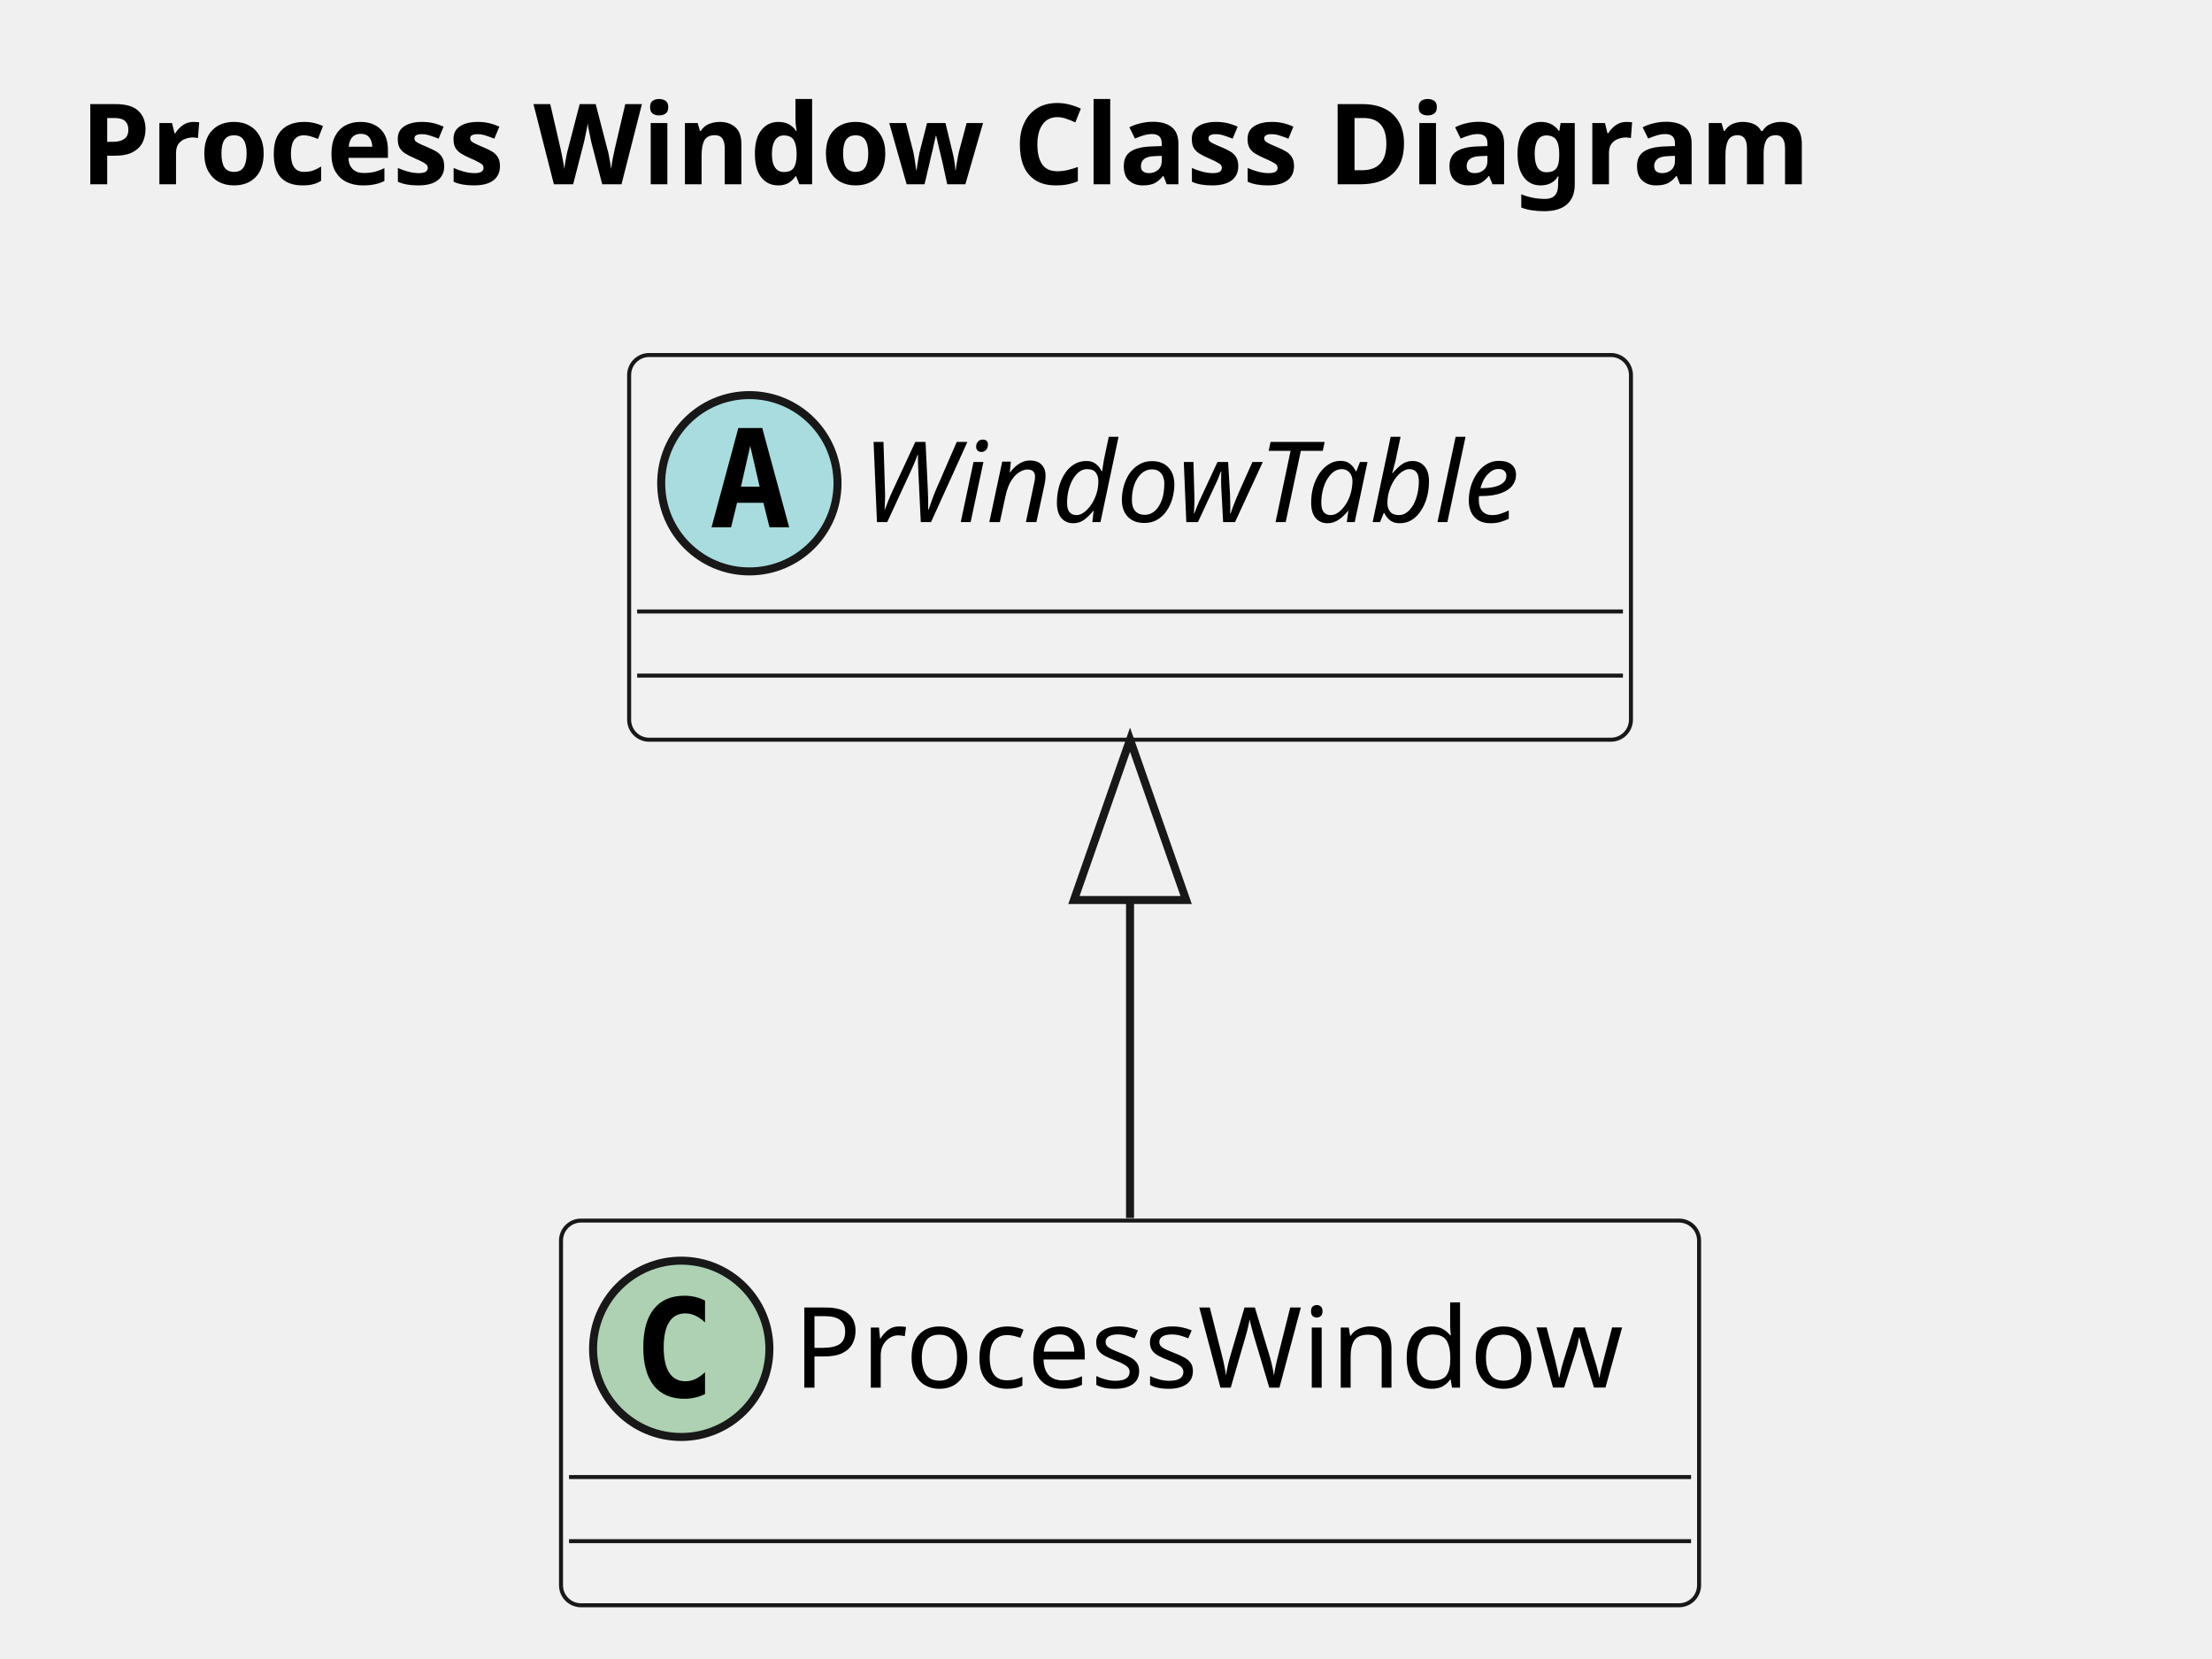
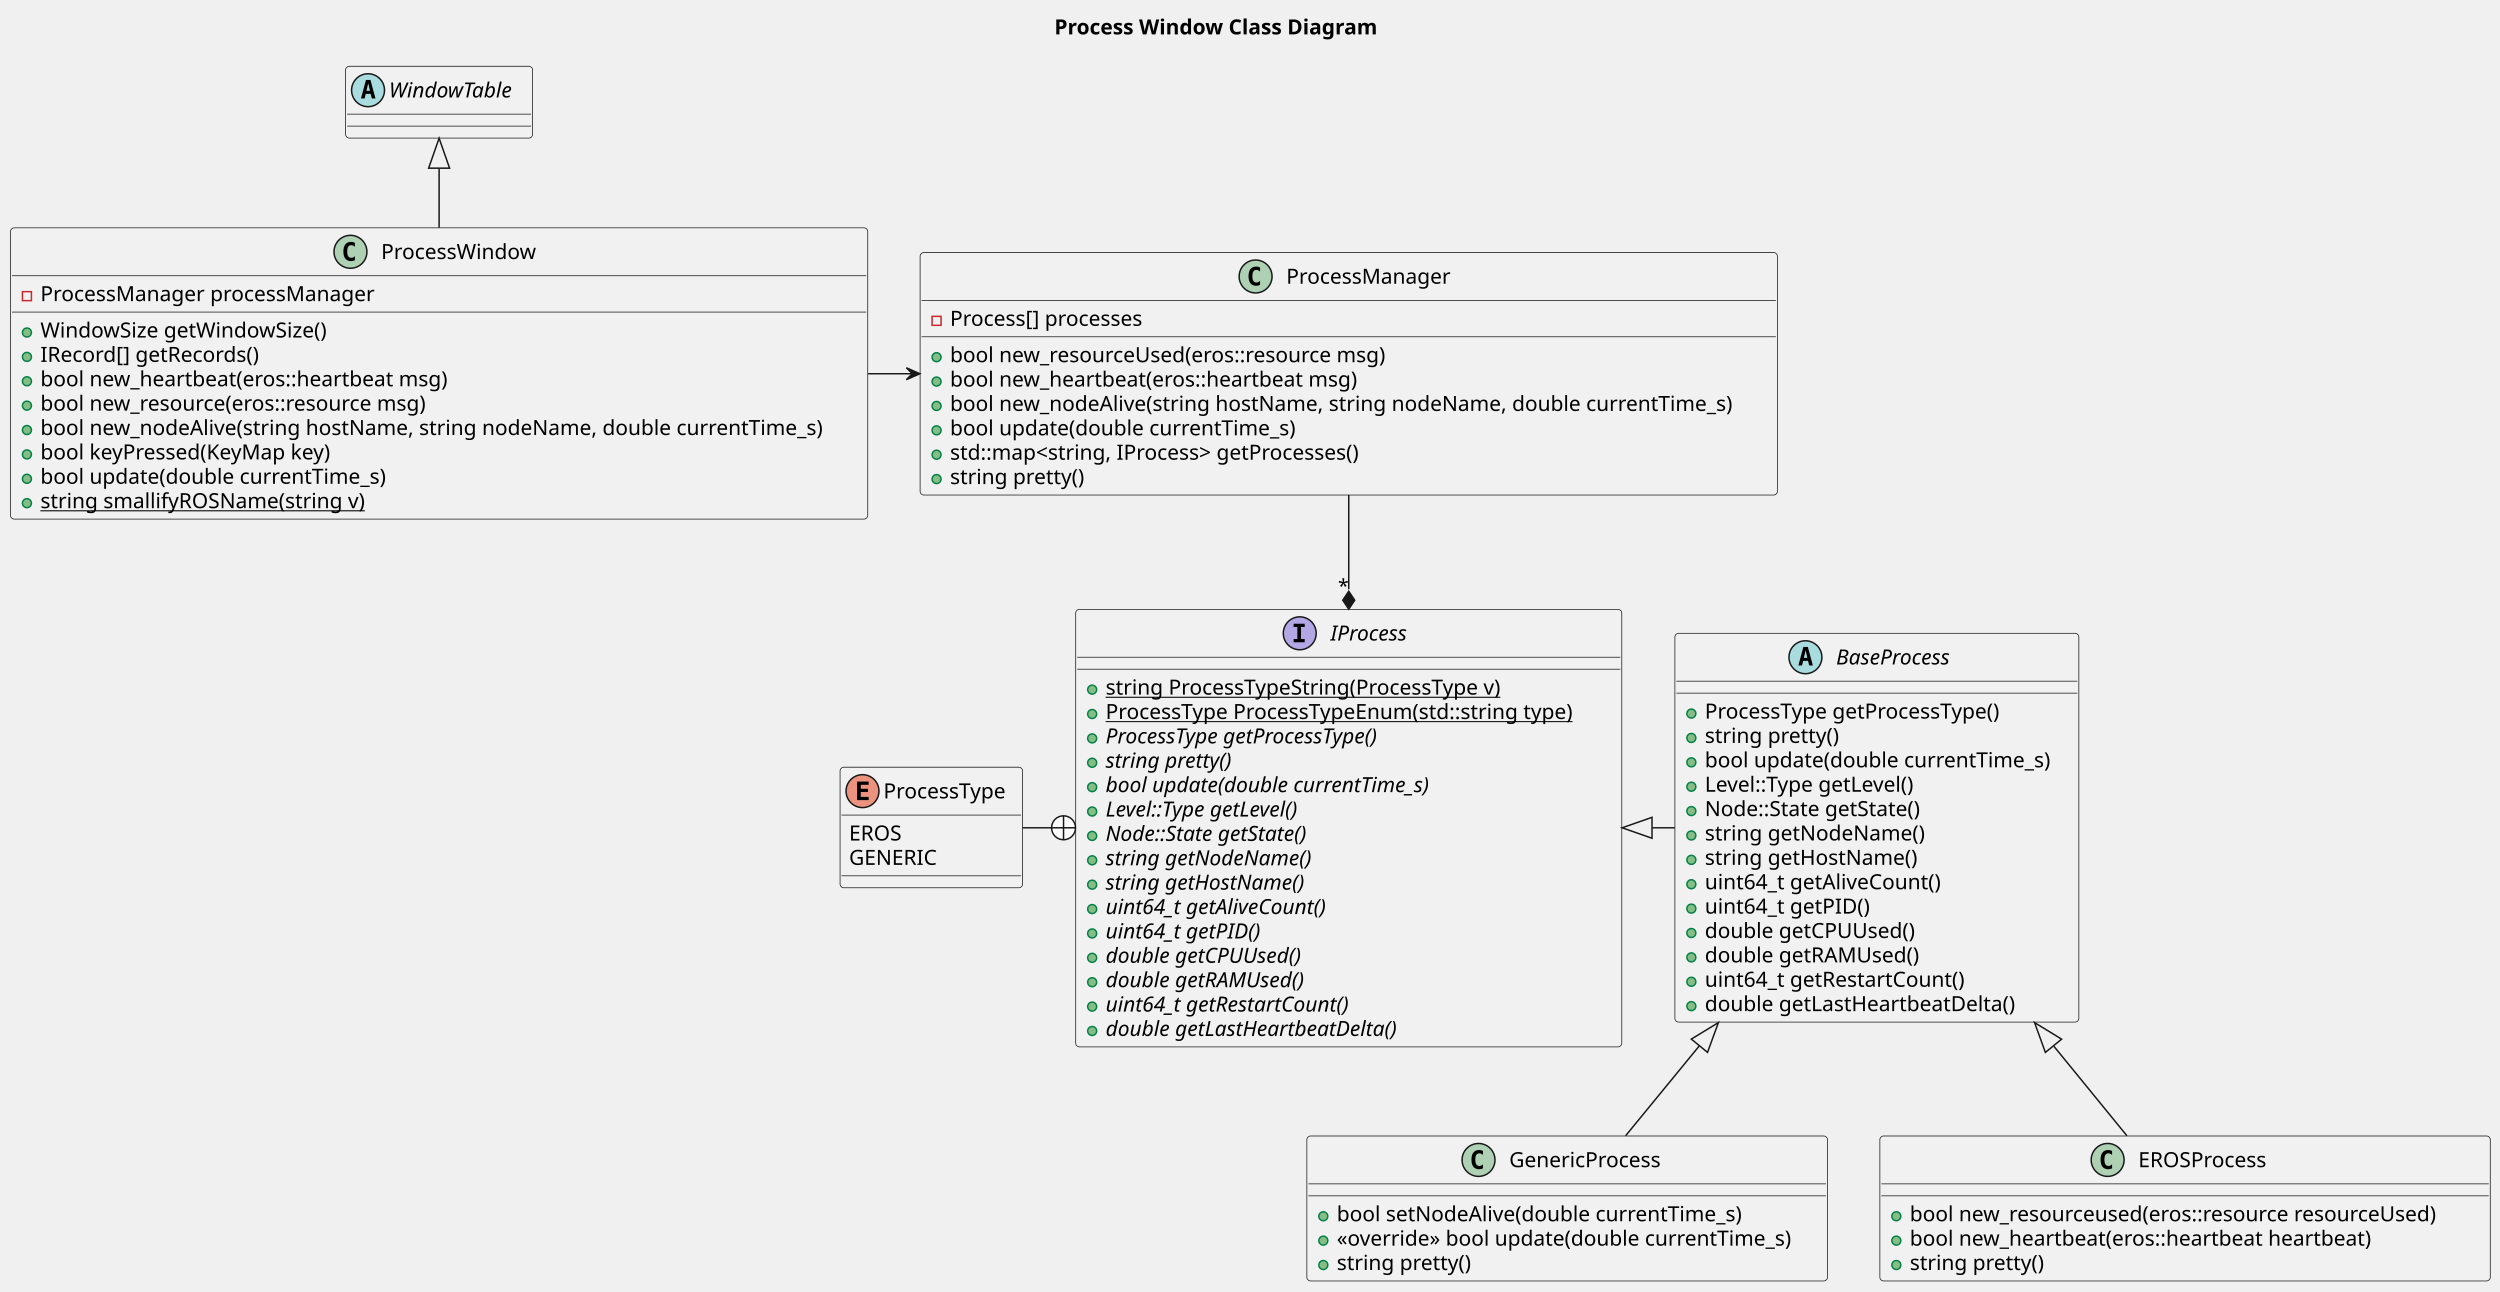
- <svg xmlns="http://www.w3.org/2000/svg" contentStyleType="text/css" height="207px" preserveAspectRatio="none" style="width:276px;height:207px;background:#FFFFFF;" version="1.1" viewBox="0 0 276 207" width="276px" zoomAndPan="magnify">
+ <svg xmlns="http://www.w3.org/2000/svg" contentStyleType="text/css" height="863px" preserveAspectRatio="none" style="width:1671px;height:863px;background:#FFFFFF;" version="1.1" viewBox="0 0 1671 863" width="1671px" zoomAndPan="magnify">
  <defs />
  <g>
-     <rect fill="none" height="26.297" id="_title" style="stroke:none;stroke-width:1.0;" width="258" x="5" y="5" />
-     <text fill="#000000" font-family="sans-serif" font-size="14" font-weight="bold" lengthAdjust="spacing" textLength="248" x="10" y="22.995">Process Window Class Diagram</text>
+     <rect fill="none" height="26.297" id="_title" style="stroke:none;stroke-width:1.0;" width="258" x="699.75" y="5" />
+     <text fill="#000000" font-family="sans-serif" font-size="14" font-weight="bold" lengthAdjust="spacing" textLength="248" x="704.75" y="22.995">Process Window Class Diagram</text>
    <g id="elem_WindowTable">
-       <rect codeLine="2" fill="#F1F1F1" height="48" id="WindowTable" rx="2.5" ry="2.5" style="stroke:#181818;stroke-width:0.5;" width="125" x="78.5" y="44.297" />
-       <ellipse cx="93.5" cy="60.297" fill="#A9DCDF" rx="11" ry="11" style="stroke:#181818;stroke-width:1.0;" />
-       <path d="M93.609,55.641 L92.453,60.719 L94.781,60.719 L93.609,55.641 Z M92.125,53.406 L95.109,53.406 L98.469,65.797 L96.016,65.797 L95.25,62.734 L91.969,62.734 L91.219,65.797 L88.781,65.797 L92.125,53.406 Z " fill="#000000" />
-       <text fill="#000000" font-family="sans-serif" font-size="14" font-style="italic" lengthAdjust="spacing" textLength="93" x="107.5" y="65.144">WindowTable</text>
-       <line style="stroke:#181818;stroke-width:0.5;" x1="79.5" x2="202.5" y1="76.297" y2="76.297" />
-       <line style="stroke:#181818;stroke-width:0.5;" x1="79.5" x2="202.5" y1="84.297" y2="84.297" />
+       <rect codeLine="2" fill="#F1F1F1" height="48" id="WindowTable" rx="2.5" ry="2.5" style="stroke:#181818;stroke-width:0.5;" width="125" x="231" y="44.297" />
+       <ellipse cx="246" cy="60.297" fill="#A9DCDF" rx="11" ry="11" style="stroke:#181818;stroke-width:1.0;" />
+       <path d="M246.109,55.641 L244.953,60.719 L247.281,60.719 L246.109,55.641 Z M244.625,53.406 L247.609,53.406 L250.969,65.797 L248.516,65.797 L247.75,62.734 L244.469,62.734 L243.719,65.797 L241.281,65.797 L244.625,53.406 Z " fill="#000000" />
+       <text fill="#000000" font-family="sans-serif" font-size="14" font-style="italic" lengthAdjust="spacing" textLength="93" x="260" y="65.144">WindowTable</text>
+       <line style="stroke:#181818;stroke-width:0.5;" x1="232" x2="355" y1="76.297" y2="76.297" />
+       <line style="stroke:#181818;stroke-width:0.5;" x1="232" x2="355" y1="84.297" y2="84.297" />
    </g>
    <g id="elem_ProcessWindow">
-       <rect codeLine="5" fill="#F1F1F1" height="48" id="ProcessWindow" rx="2.5" ry="2.5" style="stroke:#181818;stroke-width:0.5;" width="142" x="70" y="152.297" />
-       <ellipse cx="85" cy="168.297" fill="#ADD1B2" rx="11" ry="11" style="stroke:#181818;stroke-width:1.0;" />
-       <path d="M87.969,173.938 Q87.391,174.234 86.75,174.375 Q86.109,174.531 85.406,174.531 Q82.906,174.531 81.578,172.891 Q80.266,171.234 80.266,168.109 Q80.266,164.984 81.578,163.328 Q82.906,161.672 85.406,161.672 Q86.109,161.672 86.75,161.828 Q87.406,161.984 87.969,162.281 L87.969,165 Q87.344,164.422 86.75,164.156 Q86.156,163.875 85.531,163.875 Q84.188,163.875 83.5,164.953 Q82.812,166.016 82.812,168.109 Q82.812,170.203 83.5,171.281 Q84.188,172.344 85.531,172.344 Q86.156,172.344 86.75,172.078 Q87.344,171.797 87.969,171.219 L87.969,173.938 Z " fill="#000000" />
-       <text fill="#000000" font-family="sans-serif" font-size="14" lengthAdjust="spacing" textLength="110" x="99" y="173.144">ProcessWindow</text>
-       <line style="stroke:#181818;stroke-width:0.5;" x1="71" x2="211" y1="184.297" y2="184.297" />
-       <line style="stroke:#181818;stroke-width:0.5;" x1="71" x2="211" y1="192.297" y2="192.297" />
+       <rect codeLine="5" fill="#F1F1F1" height="194.672" id="ProcessWindow" rx="2.5" ry="2.5" style="stroke:#181818;stroke-width:0.5;" width="573" x="7" y="152.297" />
+       <ellipse cx="234.25" cy="168.297" fill="#ADD1B2" rx="11" ry="11" style="stroke:#181818;stroke-width:1.0;" />
+       <path d="M237.219,173.938 Q236.641,174.234 236,174.375 Q235.359,174.531 234.656,174.531 Q232.156,174.531 230.828,172.891 Q229.516,171.234 229.516,168.109 Q229.516,164.984 230.828,163.328 Q232.156,161.672 234.656,161.672 Q235.359,161.672 236,161.828 Q236.656,161.984 237.219,162.281 L237.219,165 Q236.594,164.422 236,164.156 Q235.406,163.875 234.781,163.875 Q233.438,163.875 232.75,164.953 Q232.062,166.016 232.062,168.109 Q232.062,170.203 232.75,171.281 Q233.438,172.344 234.781,172.344 Q235.406,172.344 236,172.078 Q236.594,171.797 237.219,171.219 L237.219,173.938 Z " fill="#000000" />
+       <text fill="#000000" font-family="sans-serif" font-size="14" lengthAdjust="spacing" textLength="110" x="254.75" y="173.144">ProcessWindow</text>
+       <line style="stroke:#181818;stroke-width:0.5;" x1="8" x2="579" y1="184.297" y2="184.297" />
+       <rect fill="none" height="6" style="stroke:#C82930;stroke-width:1.0;" width="6" x="15" y="194.945" />
+       <text fill="#000000" font-family="sans-serif" font-size="14" lengthAdjust="spacing" textLength="236" x="27" y="201.292">ProcessManager processManager</text>
+       <line style="stroke:#181818;stroke-width:0.5;" x1="8" x2="579" y1="208.594" y2="208.594" />
+       <ellipse cx="18" cy="222.242" fill="#84BE84" rx="3" ry="3" style="stroke:#038048;stroke-width:1.0;" />
+       <text fill="#000000" font-family="sans-serif" font-size="14" lengthAdjust="spacing" textLength="203" x="27" y="225.589">WindowSize getWindowSize()</text>
+       <ellipse cx="18" cy="238.539" fill="#84BE84" rx="3" ry="3" style="stroke:#038048;stroke-width:1.0;" />
+       <text fill="#000000" font-family="sans-serif" font-size="14" lengthAdjust="spacing" textLength="158" x="27" y="241.886">IRecord[] getRecords()</text>
+       <ellipse cx="18" cy="254.836" fill="#84BE84" rx="3" ry="3" style="stroke:#038048;stroke-width:1.0;" />
+       <text fill="#000000" font-family="sans-serif" font-size="14" lengthAdjust="spacing" textLength="289" x="27" y="258.183">bool new_heartbeat(eros::heartbeat msg)</text>
+       <ellipse cx="18" cy="271.133" fill="#84BE84" rx="3" ry="3" style="stroke:#038048;stroke-width:1.0;" />
+       <text fill="#000000" font-family="sans-serif" font-size="14" lengthAdjust="spacing" textLength="279" x="27" y="274.479">bool new_resource(eros::resource msg)</text>
+       <ellipse cx="18" cy="287.43" fill="#84BE84" rx="3" ry="3" style="stroke:#038048;stroke-width:1.0;" />
+       <text fill="#000000" font-family="sans-serif" font-size="14" lengthAdjust="spacing" textLength="547" x="27" y="290.776">bool new_nodeAlive(string hostName, string nodeName, double currentTime_s)</text>
+       <ellipse cx="18" cy="303.727" fill="#84BE84" rx="3" ry="3" style="stroke:#038048;stroke-width:1.0;" />
+       <text fill="#000000" font-family="sans-serif" font-size="14" lengthAdjust="spacing" textLength="207" x="27" y="307.073">bool keyPressed(KeyMap key)</text>
+       <ellipse cx="18" cy="320.023" fill="#84BE84" rx="3" ry="3" style="stroke:#038048;stroke-width:1.0;" />
+       <text fill="#000000" font-family="sans-serif" font-size="14" lengthAdjust="spacing" textLength="244" x="27" y="323.37">bool update(double currentTime_s)</text>
+       <ellipse cx="18" cy="336.32" fill="#84BE84" rx="3" ry="3" style="stroke:#038048;stroke-width:1.0;" />
+       <text fill="#000000" font-family="sans-serif" font-size="14" lengthAdjust="spacing" text-decoration="underline" textLength="222" x="27" y="339.667">string smallifyROSName(string v)</text>
+     </g>
+     <g id="elem_ProcessManager">
+       <rect codeLine="17" fill="#F1F1F1" height="162.078" id="ProcessManager" rx="2.5" ry="2.5" style="stroke:#181818;stroke-width:0.5;" width="573" x="615" y="168.797" />
+       <ellipse cx="839.25" cy="184.797" fill="#ADD1B2" rx="11" ry="11" style="stroke:#181818;stroke-width:1.0;" />
+       <path d="M842.219,190.438 Q841.641,190.734 841,190.875 Q840.359,191.031 839.656,191.031 Q837.156,191.031 835.828,189.391 Q834.516,187.734 834.516,184.609 Q834.516,181.484 835.828,179.828 Q837.156,178.172 839.656,178.172 Q840.359,178.172 841,178.328 Q841.656,178.484 842.219,178.781 L842.219,181.5 Q841.594,180.922 841,180.656 Q840.406,180.375 839.781,180.375 Q838.438,180.375 837.75,181.453 Q837.062,182.516 837.062,184.609 Q837.062,186.703 837.75,187.781 Q838.438,188.844 839.781,188.844 Q840.406,188.844 841,188.578 Q841.594,188.297 842.219,187.719 L842.219,190.438 Z " fill="#000000" />
+       <text fill="#000000" font-family="sans-serif" font-size="14" lengthAdjust="spacing" textLength="116" x="859.75" y="189.644">ProcessManager</text>
+       <line style="stroke:#181818;stroke-width:0.5;" x1="616" x2="1187" y1="200.797" y2="200.797" />
+       <rect fill="none" height="6" style="stroke:#C82930;stroke-width:1.0;" width="6" x="623" y="211.445" />
+       <text fill="#000000" font-family="sans-serif" font-size="14" lengthAdjust="spacing" textLength="143" x="635" y="217.792">Process[] processes</text>
+       <line style="stroke:#181818;stroke-width:0.5;" x1="616" x2="1187" y1="225.094" y2="225.094" />
+       <ellipse cx="626" cy="238.742" fill="#84BE84" rx="3" ry="3" style="stroke:#038048;stroke-width:1.0;" />
+       <text fill="#000000" font-family="sans-serif" font-size="14" lengthAdjust="spacing" textLength="315" x="635" y="242.089">bool new_resourceUsed(eros::resource msg)</text>
+       <ellipse cx="626" cy="255.039" fill="#84BE84" rx="3" ry="3" style="stroke:#038048;stroke-width:1.0;" />
+       <text fill="#000000" font-family="sans-serif" font-size="14" lengthAdjust="spacing" textLength="289" x="635" y="258.386">bool new_heartbeat(eros::heartbeat msg)</text>
+       <ellipse cx="626" cy="271.336" fill="#84BE84" rx="3" ry="3" style="stroke:#038048;stroke-width:1.0;" />
+       <text fill="#000000" font-family="sans-serif" font-size="14" lengthAdjust="spacing" textLength="547" x="635" y="274.683">bool new_nodeAlive(string hostName, string nodeName, double currentTime_s)</text>
+       <ellipse cx="626" cy="287.633" fill="#84BE84" rx="3" ry="3" style="stroke:#038048;stroke-width:1.0;" />
+       <text fill="#000000" font-family="sans-serif" font-size="14" lengthAdjust="spacing" textLength="244" x="635" y="290.979">bool update(double currentTime_s)</text>
+       <ellipse cx="626" cy="303.93" fill="#84BE84" rx="3" ry="3" style="stroke:#038048;stroke-width:1.0;" />
+       <text fill="#000000" font-family="sans-serif" font-size="14" lengthAdjust="spacing" textLength="302" x="635" y="307.276">std::map&lt;string, IProcess&gt; getProcesses()</text>
+       <ellipse cx="626" cy="320.227" fill="#84BE84" rx="3" ry="3" style="stroke:#038048;stroke-width:1.0;" />
+       <text fill="#000000" font-family="sans-serif" font-size="14" lengthAdjust="spacing" textLength="93" x="635" y="323.573">string pretty()</text>
+     </g>
+     <g id="elem_ProcessType">
+       <rect codeLine="28" fill="#F1F1F1" height="80.594" id="ProcessType" rx="2.5" ry="2.5" style="stroke:#181818;stroke-width:0.5;" width="122" x="561.5" y="512.797" />
+       <ellipse cx="576.5" cy="528.797" fill="#EB937F" rx="11" ry="11" style="stroke:#181818;stroke-width:1.0;" />
+       <path d="M580.609,534.797 L572.891,534.797 L572.891,522.406 L580.609,522.406 L580.609,524.562 L575.344,524.562 L575.344,527.234 L580.109,527.234 L580.109,529.391 L575.344,529.391 L575.344,532.641 L580.609,532.641 L580.609,534.797 Z " fill="#000000" />
+       <text fill="#000000" font-family="sans-serif" font-size="14" lengthAdjust="spacing" textLength="90" x="590.5" y="533.644">ProcessType</text>
+       <line style="stroke:#181818;stroke-width:0.5;" x1="562.5" x2="682.5" y1="544.797" y2="544.797" />
+       <text fill="#000000" font-family="sans-serif" font-size="14" lengthAdjust="spacing" textLength="39" x="567.5" y="561.792">EROS</text>
+       <text fill="#000000" font-family="sans-serif" font-size="14" lengthAdjust="spacing" textLength="62" x="567.5" y="578.089">GENERIC</text>
+       <line style="stroke:#181818;stroke-width:0.5;" x1="562.5" x2="682.5" y1="585.391" y2="585.391" />
+     </g>
+     <g id="elem_IProcess">
+       <rect codeLine="33" fill="#F1F1F1" height="292.453" id="IProcess" rx="2.5" ry="2.5" style="stroke:#181818;stroke-width:0.5;" width="365" x="719" y="407.297" />
+       <ellipse cx="868.75" cy="423.297" fill="#B4A7E5" rx="11" ry="11" style="stroke:#181818;stroke-width:1.0;" />
+       <path d="M864.672,419.062 L864.672,416.906 L872.062,416.906 L872.062,419.062 L869.594,419.062 L869.594,427.141 L872.062,427.141 L872.062,429.297 L864.672,429.297 L864.672,427.141 L867.141,427.141 L867.141,419.062 L864.672,419.062 Z " fill="#000000" />
+       <text fill="#000000" font-family="sans-serif" font-size="14" font-style="italic" lengthAdjust="spacing" textLength="57" x="889.25" y="428.144">IProcess</text>
+       <line style="stroke:#181818;stroke-width:0.5;" x1="720" x2="1083" y1="439.297" y2="439.297" />
+       <line style="stroke:#181818;stroke-width:0.5;" x1="720" x2="1083" y1="447.297" y2="447.297" />
+       <ellipse cx="730" cy="460.945" fill="#84BE84" rx="3" ry="3" style="stroke:#038048;stroke-width:1.0;" />
+       <text fill="#000000" font-family="sans-serif" font-size="14" lengthAdjust="spacing" text-decoration="underline" textLength="284" x="739" y="464.292">string ProcessTypeString(ProcessType v)</text>
+       <ellipse cx="730" cy="477.242" fill="#84BE84" rx="3" ry="3" style="stroke:#038048;stroke-width:1.0;" />
+       <text fill="#000000" font-family="sans-serif" font-size="14" lengthAdjust="spacing" text-decoration="underline" textLength="339" x="739" y="480.589">ProcessType ProcessTypeEnum(std::string type)</text>
+       <ellipse cx="730" cy="493.539" fill="#84BE84" rx="3" ry="3" style="stroke:#038048;stroke-width:1.0;" />
+       <text fill="#000000" font-family="sans-serif" font-size="14" font-style="italic" lengthAdjust="spacing" textLength="213" x="739" y="496.886">ProcessType getProcessType()</text>
+       <ellipse cx="730" cy="509.836" fill="#84BE84" rx="3" ry="3" style="stroke:#038048;stroke-width:1.0;" />
+       <text fill="#000000" font-family="sans-serif" font-size="14" font-style="italic" lengthAdjust="spacing" textLength="93" x="739" y="513.183">string pretty()</text>
+       <ellipse cx="730" cy="526.133" fill="#84BE84" rx="3" ry="3" style="stroke:#038048;stroke-width:1.0;" />
+       <text fill="#000000" font-family="sans-serif" font-size="14" font-style="italic" lengthAdjust="spacing" textLength="243" x="739" y="529.48">bool update(double currentTime_s)</text>
+       <ellipse cx="730" cy="542.43" fill="#84BE84" rx="3" ry="3" style="stroke:#038048;stroke-width:1.0;" />
+       <text fill="#000000" font-family="sans-serif" font-size="14" font-style="italic" lengthAdjust="spacing" textLength="156" x="739" y="545.776">Level::Type getLevel()</text>
+       <ellipse cx="730" cy="558.727" fill="#84BE84" rx="3" ry="3" style="stroke:#038048;stroke-width:1.0;" />
+       <text fill="#000000" font-family="sans-serif" font-size="14" font-style="italic" lengthAdjust="spacing" textLength="157" x="739" y="562.073">Node::State getState()</text>
+       <ellipse cx="730" cy="575.023" fill="#84BE84" rx="3" ry="3" style="stroke:#038048;stroke-width:1.0;" />
+       <text fill="#000000" font-family="sans-serif" font-size="14" font-style="italic" lengthAdjust="spacing" textLength="154" x="739" y="578.37">string getNodeName()</text>
+       <ellipse cx="730" cy="591.32" fill="#84BE84" rx="3" ry="3" style="stroke:#038048;stroke-width:1.0;" />
+       <text fill="#000000" font-family="sans-serif" font-size="14" font-style="italic" lengthAdjust="spacing" textLength="148" x="739" y="594.667">string getHostName()</text>
+       <ellipse cx="730" cy="607.617" fill="#84BE84" rx="3" ry="3" style="stroke:#038048;stroke-width:1.0;" />
+       <text fill="#000000" font-family="sans-serif" font-size="14" font-style="italic" lengthAdjust="spacing" textLength="168" x="739" y="610.964">uint64_t getAliveCount()</text>
+       <ellipse cx="730" cy="623.914" fill="#84BE84" rx="3" ry="3" style="stroke:#038048;stroke-width:1.0;" />
+       <text fill="#000000" font-family="sans-serif" font-size="14" font-style="italic" lengthAdjust="spacing" textLength="116" x="739" y="627.261">uint64_t getPID()</text>
+       <ellipse cx="730" cy="640.211" fill="#84BE84" rx="3" ry="3" style="stroke:#038048;stroke-width:1.0;" />
+       <text fill="#000000" font-family="sans-serif" font-size="14" font-style="italic" lengthAdjust="spacing" textLength="148" x="739" y="643.558">double getCPUUsed()</text>
+       <ellipse cx="730" cy="656.508" fill="#84BE84" rx="3" ry="3" style="stroke:#038048;stroke-width:1.0;" />
+       <text fill="#000000" font-family="sans-serif" font-size="14" font-style="italic" lengthAdjust="spacing" textLength="152" x="739" y="659.855">double getRAMUsed()</text>
+       <ellipse cx="730" cy="672.805" fill="#84BE84" rx="3" ry="3" style="stroke:#038048;stroke-width:1.0;" />
+       <text fill="#000000" font-family="sans-serif" font-size="14" font-style="italic" lengthAdjust="spacing" textLength="184" x="739" y="676.151">uint64_t getRestartCount()</text>
+       <ellipse cx="730" cy="689.102" fill="#84BE84" rx="3" ry="3" style="stroke:#038048;stroke-width:1.0;" />
+       <text fill="#000000" font-family="sans-serif" font-size="14" font-style="italic" lengthAdjust="spacing" textLength="218" x="739" y="692.448">double getLastHeartbeatDelta()</text>
+     </g>
+     <g id="elem_BaseProcess">
+       <rect codeLine="53" fill="#F1F1F1" height="259.859" id="BaseProcess" rx="2.5" ry="2.5" style="stroke:#181818;stroke-width:0.5;" width="270" x="1119.5" y="423.297" />
+       <ellipse cx="1206.75" cy="439.297" fill="#A9DCDF" rx="11" ry="11" style="stroke:#181818;stroke-width:1.0;" />
+       <path d="M1206.859,434.641 L1205.703,439.719 L1208.031,439.719 L1206.859,434.641 Z M1205.375,432.406 L1208.359,432.406 L1211.719,444.797 L1209.266,444.797 L1208.5,441.734 L1205.219,441.734 L1204.469,444.797 L1202.031,444.797 L1205.375,432.406 Z " fill="#000000" />
+       <text fill="#000000" font-family="sans-serif" font-size="14" font-style="italic" lengthAdjust="spacing" textLength="87" x="1227.25" y="444.144">BaseProcess</text>
+       <line style="stroke:#181818;stroke-width:0.5;" x1="1120.5" x2="1388.5" y1="455.297" y2="455.297" />
+       <line style="stroke:#181818;stroke-width:0.5;" x1="1120.5" x2="1388.5" y1="463.297" y2="463.297" />
+       <ellipse cx="1130.5" cy="476.945" fill="#84BE84" rx="3" ry="3" style="stroke:#038048;stroke-width:1.0;" />
+       <text fill="#000000" font-family="sans-serif" font-size="14" lengthAdjust="spacing" textLength="217" x="1139.5" y="480.292">ProcessType getProcessType()</text>
+       <ellipse cx="1130.5" cy="493.242" fill="#84BE84" rx="3" ry="3" style="stroke:#038048;stroke-width:1.0;" />
+       <text fill="#000000" font-family="sans-serif" font-size="14" lengthAdjust="spacing" textLength="93" x="1139.5" y="496.589">string pretty()</text>
+       <ellipse cx="1130.5" cy="509.539" fill="#84BE84" rx="3" ry="3" style="stroke:#038048;stroke-width:1.0;" />
+       <text fill="#000000" font-family="sans-serif" font-size="14" lengthAdjust="spacing" textLength="244" x="1139.5" y="512.886">bool update(double currentTime_s)</text>
+       <ellipse cx="1130.5" cy="525.836" fill="#84BE84" rx="3" ry="3" style="stroke:#038048;stroke-width:1.0;" />
+       <text fill="#000000" font-family="sans-serif" font-size="14" lengthAdjust="spacing" textLength="151" x="1139.5" y="529.183">Level::Type getLevel()</text>
+       <ellipse cx="1130.5" cy="542.133" fill="#84BE84" rx="3" ry="3" style="stroke:#038048;stroke-width:1.0;" />
+       <text fill="#000000" font-family="sans-serif" font-size="14" lengthAdjust="spacing" textLength="156" x="1139.5" y="545.48">Node::State getState()</text>
+       <ellipse cx="1130.5" cy="558.43" fill="#84BE84" rx="3" ry="3" style="stroke:#038048;stroke-width:1.0;" />
+       <text fill="#000000" font-family="sans-serif" font-size="14" lengthAdjust="spacing" textLength="153" x="1139.5" y="561.776">string getNodeName()</text>
+       <ellipse cx="1130.5" cy="574.727" fill="#84BE84" rx="3" ry="3" style="stroke:#038048;stroke-width:1.0;" />
+       <text fill="#000000" font-family="sans-serif" font-size="14" lengthAdjust="spacing" textLength="148" x="1139.5" y="578.073">string getHostName()</text>
+       <ellipse cx="1130.5" cy="591.023" fill="#84BE84" rx="3" ry="3" style="stroke:#038048;stroke-width:1.0;" />
+       <text fill="#000000" font-family="sans-serif" font-size="14" lengthAdjust="spacing" textLength="166" x="1139.5" y="594.37">uint64_t getAliveCount()</text>
+       <ellipse cx="1130.5" cy="607.32" fill="#84BE84" rx="3" ry="3" style="stroke:#038048;stroke-width:1.0;" />
+       <text fill="#000000" font-family="sans-serif" font-size="14" lengthAdjust="spacing" textLength="116" x="1139.5" y="610.667">uint64_t getPID()</text>
+       <ellipse cx="1130.5" cy="623.617" fill="#84BE84" rx="3" ry="3" style="stroke:#038048;stroke-width:1.0;" />
+       <text fill="#000000" font-family="sans-serif" font-size="14" lengthAdjust="spacing" textLength="150" x="1139.5" y="626.964">double getCPUUsed()</text>
+       <ellipse cx="1130.5" cy="639.914" fill="#84BE84" rx="3" ry="3" style="stroke:#038048;stroke-width:1.0;" />
+       <text fill="#000000" font-family="sans-serif" font-size="14" lengthAdjust="spacing" textLength="152" x="1139.5" y="643.261">double getRAMUsed()</text>
+       <ellipse cx="1130.5" cy="656.211" fill="#84BE84" rx="3" ry="3" style="stroke:#038048;stroke-width:1.0;" />
+       <text fill="#000000" font-family="sans-serif" font-size="14" lengthAdjust="spacing" textLength="185" x="1139.5" y="659.558">uint64_t getRestartCount()</text>
+       <ellipse cx="1130.5" cy="672.508" fill="#84BE84" rx="3" ry="3" style="stroke:#038048;stroke-width:1.0;" />
+       <text fill="#000000" font-family="sans-serif" font-size="14" lengthAdjust="spacing" textLength="217" x="1139.5" y="675.855">double getLastHeartbeatDelta()</text>
+     </g>
+     <g id="elem_GenericProcess">
+       <rect codeLine="69" fill="#F1F1F1" height="96.891" id="GenericProcess" rx="2.5" ry="2.5" style="stroke:#181818;stroke-width:0.5;" width="348" x="873.5" y="759.297" />
+       <ellipse cx="988.25" cy="775.297" fill="#ADD1B2" rx="11" ry="11" style="stroke:#181818;stroke-width:1.0;" />
+       <path d="M991.219,780.938 Q990.641,781.234 990,781.375 Q989.359,781.531 988.656,781.531 Q986.156,781.531 984.828,779.891 Q983.516,778.234 983.516,775.109 Q983.516,771.984 984.828,770.328 Q986.156,768.672 988.656,768.672 Q989.359,768.672 990,768.828 Q990.656,768.984 991.219,769.281 L991.219,772 Q990.594,771.422 990,771.156 Q989.406,770.875 988.781,770.875 Q987.438,770.875 986.75,771.953 Q986.062,773.016 986.062,775.109 Q986.062,777.203 986.75,778.281 Q987.438,779.344 988.781,779.344 Q989.406,779.344 990,779.078 Q990.594,778.797 991.219,778.219 L991.219,780.938 Z " fill="#000000" />
+       <text fill="#000000" font-family="sans-serif" font-size="14" lengthAdjust="spacing" textLength="110" x="1008.75" y="780.144">GenericProcess</text>
+       <line style="stroke:#181818;stroke-width:0.5;" x1="874.5" x2="1220.5" y1="791.297" y2="791.297" />
+       <line style="stroke:#181818;stroke-width:0.5;" x1="874.5" x2="1220.5" y1="799.297" y2="799.297" />
+       <ellipse cx="884.5" cy="812.945" fill="#84BE84" rx="3" ry="3" style="stroke:#038048;stroke-width:1.0;" />
+       <text fill="#000000" font-family="sans-serif" font-size="14" lengthAdjust="spacing" textLength="285" x="893.5" y="816.292">bool setNodeAlive(double currentTime_s)</text>
+       <ellipse cx="884.5" cy="829.242" fill="#84BE84" rx="3" ry="3" style="stroke:#038048;stroke-width:1.0;" />
+       <text fill="#000000" font-family="sans-serif" font-size="14" lengthAdjust="spacing" textLength="322" x="893.5" y="832.589">«override» bool update(double currentTime_s)</text>
+       <ellipse cx="884.5" cy="845.539" fill="#84BE84" rx="3" ry="3" style="stroke:#038048;stroke-width:1.0;" />
+       <text fill="#000000" font-family="sans-serif" font-size="14" lengthAdjust="spacing" textLength="93" x="893.5" y="848.886">string pretty()</text>
+     </g>
+     <g id="elem_EROSProcess">
+       <rect codeLine="75" fill="#F1F1F1" height="96.891" id="EROSProcess" rx="2.5" ry="2.5" style="stroke:#181818;stroke-width:0.5;" width="408" x="1256.5" y="759.297" />
+       <ellipse cx="1408.75" cy="775.297" fill="#ADD1B2" rx="11" ry="11" style="stroke:#181818;stroke-width:1.0;" />
+       <path d="M1411.719,780.938 Q1411.141,781.234 1410.5,781.375 Q1409.859,781.531 1409.156,781.531 Q1406.656,781.531 1405.328,779.891 Q1404.016,778.234 1404.016,775.109 Q1404.016,771.984 1405.328,770.328 Q1406.656,768.672 1409.156,768.672 Q1409.859,768.672 1410.5,768.828 Q1411.156,768.984 1411.719,769.281 L1411.719,772 Q1411.094,771.422 1410.5,771.156 Q1409.906,770.875 1409.281,770.875 Q1407.938,770.875 1407.25,771.953 Q1406.562,773.016 1406.562,775.109 Q1406.562,777.203 1407.25,778.281 Q1407.938,779.344 1409.281,779.344 Q1409.906,779.344 1410.5,779.078 Q1411.094,778.797 1411.719,778.219 L1411.719,780.938 Z " fill="#000000" />
+       <text fill="#000000" font-family="sans-serif" font-size="14" lengthAdjust="spacing" textLength="95" x="1429.25" y="780.144">EROSProcess</text>
+       <line style="stroke:#181818;stroke-width:0.5;" x1="1257.5" x2="1663.5" y1="791.297" y2="791.297" />
+       <line style="stroke:#181818;stroke-width:0.5;" x1="1257.5" x2="1663.5" y1="799.297" y2="799.297" />
+       <ellipse cx="1267.5" cy="812.945" fill="#84BE84" rx="3" ry="3" style="stroke:#038048;stroke-width:1.0;" />
+       <text fill="#000000" font-family="sans-serif" font-size="14" lengthAdjust="spacing" textLength="382" x="1276.5" y="816.292">bool new_resourceused(eros::resource resourceUsed)</text>
+       <ellipse cx="1267.5" cy="829.242" fill="#84BE84" rx="3" ry="3" style="stroke:#038048;stroke-width:1.0;" />
+       <text fill="#000000" font-family="sans-serif" font-size="14" lengthAdjust="spacing" textLength="326" x="1276.5" y="832.589">bool new_heartbeat(eros::heartbeat heartbeat)</text>
+       <ellipse cx="1267.5" cy="845.539" fill="#84BE84" rx="3" ry="3" style="stroke:#038048;stroke-width:1.0;" />
+       <text fill="#000000" font-family="sans-serif" font-size="14" lengthAdjust="spacing" textLength="93" x="1276.5" y="848.886">string pretty()</text>
    </g>
    <g id="link_WindowTable_ProcessWindow">
-       <path codeLine="8" d="M141,112.317 C141,125.877 141,140.337 141,151.977 " fill="none" id="WindowTable-backto-ProcessWindow" style="stroke:#181818;stroke-width:1.0;" />
-       <polygon fill="none" points="134,112.297,141,92.297,148,112.297,134,112.297" style="stroke:#181818;stroke-width:1.0;" />
+       <path codeLine="16" d="M293.5,112.737 C293.5,124.787 293.5,138.377 293.5,152.187 " fill="none" id="WindowTable-backto-ProcessWindow" style="stroke:#181818;stroke-width:1.0;" />
+       <polygon fill="none" points="286.5,112.397,293.5,92.397,300.5,112.397,286.5,112.397" style="stroke:#181818;stroke-width:1.0;" />
+     </g>
+     <g id="link_ProcessWindow_ProcessManager">
+       <path codeLine="27" d="M580.28,249.797 C590.08,249.797 599.87,249.797 609.67,249.797 " fill="none" id="ProcessWindow-to-ProcessManager" style="stroke:#181818;stroke-width:1.0;" />
+       <polygon fill="#181818" points="614.79,249.797,605.79,245.797,609.79,249.797,605.79,253.797,614.79,249.797" style="stroke:#181818;stroke-width:1.0;" />
+     </g>
+     <g id="link_ProcessType_IProcess">
+       <path codeLine="32" d="M683.53,553.297 C690.25,553.297 696.97,553.297 703.68,553.297 " fill="none" id="ProcessType-to-IProcess" style="stroke:#181818;stroke-width:1.0;" />
+       <ellipse cx="710.87" cy="553.297" fill="#FFFFFF" rx="8" ry="8" style="stroke:#181818;stroke-width:1.0;" />
+       <line style="stroke:#181818;stroke-width:1.0;" x1="702.87" x2="718.87" y1="553.297" y2="553.297" />
+       <line style="stroke:#181818;stroke-width:1.0;" x1="710.87" x2="710.87" y1="545.297" y2="561.297" />
+     </g>
+     <g id="link_ProcessManager_IProcess">
+       <path codeLine="52" d="M901.5,330.797 C901.5,350.397 901.5,372.057 901.5,393.927 " fill="none" id="ProcessManager-to-IProcess" style="stroke:#181818;stroke-width:1.0;" />
+       <polygon fill="#181818" points="901.5,407.187,905.5,401.187,901.5,395.187,897.5,401.187,901.5,407.187" style="stroke:#181818;stroke-width:1.0;" />
+       <text fill="#000000" font-family="sans-serif" font-size="13" lengthAdjust="spacing" textLength="7" x="894.319" y="396.325">*</text>
+     </g>
+     <g id="link_IProcess_BaseProcess">
+       <path codeLine="68" d="M1104.31,553.297 C1109.36,553.297 1114.41,553.297 1119.46,553.297 " fill="none" id="IProcess-backto-BaseProcess" style="stroke:#181818;stroke-width:1.0;" />
+       <polygon fill="none" points="1104.21,560.297,1084.21,553.297,1104.21,546.297,1104.21,560.297" style="stroke:#181818;stroke-width:1.0;" />
+     </g>
+     <g id="link_BaseProcess_GenericProcess">
+       <path codeLine="81" d="M1135.88,698.987 C1118.11,720.667 1100.95,741.597 1086.55,759.157 " fill="none" id="BaseProcess-backto-GenericProcess" style="stroke:#181818;stroke-width:1.0;" />
+       <polygon fill="none" points="1130.48,694.537,1148.57,683.507,1141.31,703.407,1130.48,694.537" style="stroke:#181818;stroke-width:1.0;" />
+     </g>
+     <g id="link_BaseProcess_EROSProcess">
+       <path codeLine="82" d="M1372.8,699.307 C1390.39,720.867 1407.38,741.687 1421.64,759.157 " fill="none" id="BaseProcess-backto-EROSProcess" style="stroke:#181818;stroke-width:1.0;" />
+       <polygon fill="none" points="1367.13,703.427,1359.91,683.507,1377.98,694.577,1367.13,703.427" style="stroke:#181818;stroke-width:1.0;" />
    </g>
  </g>
</svg>
